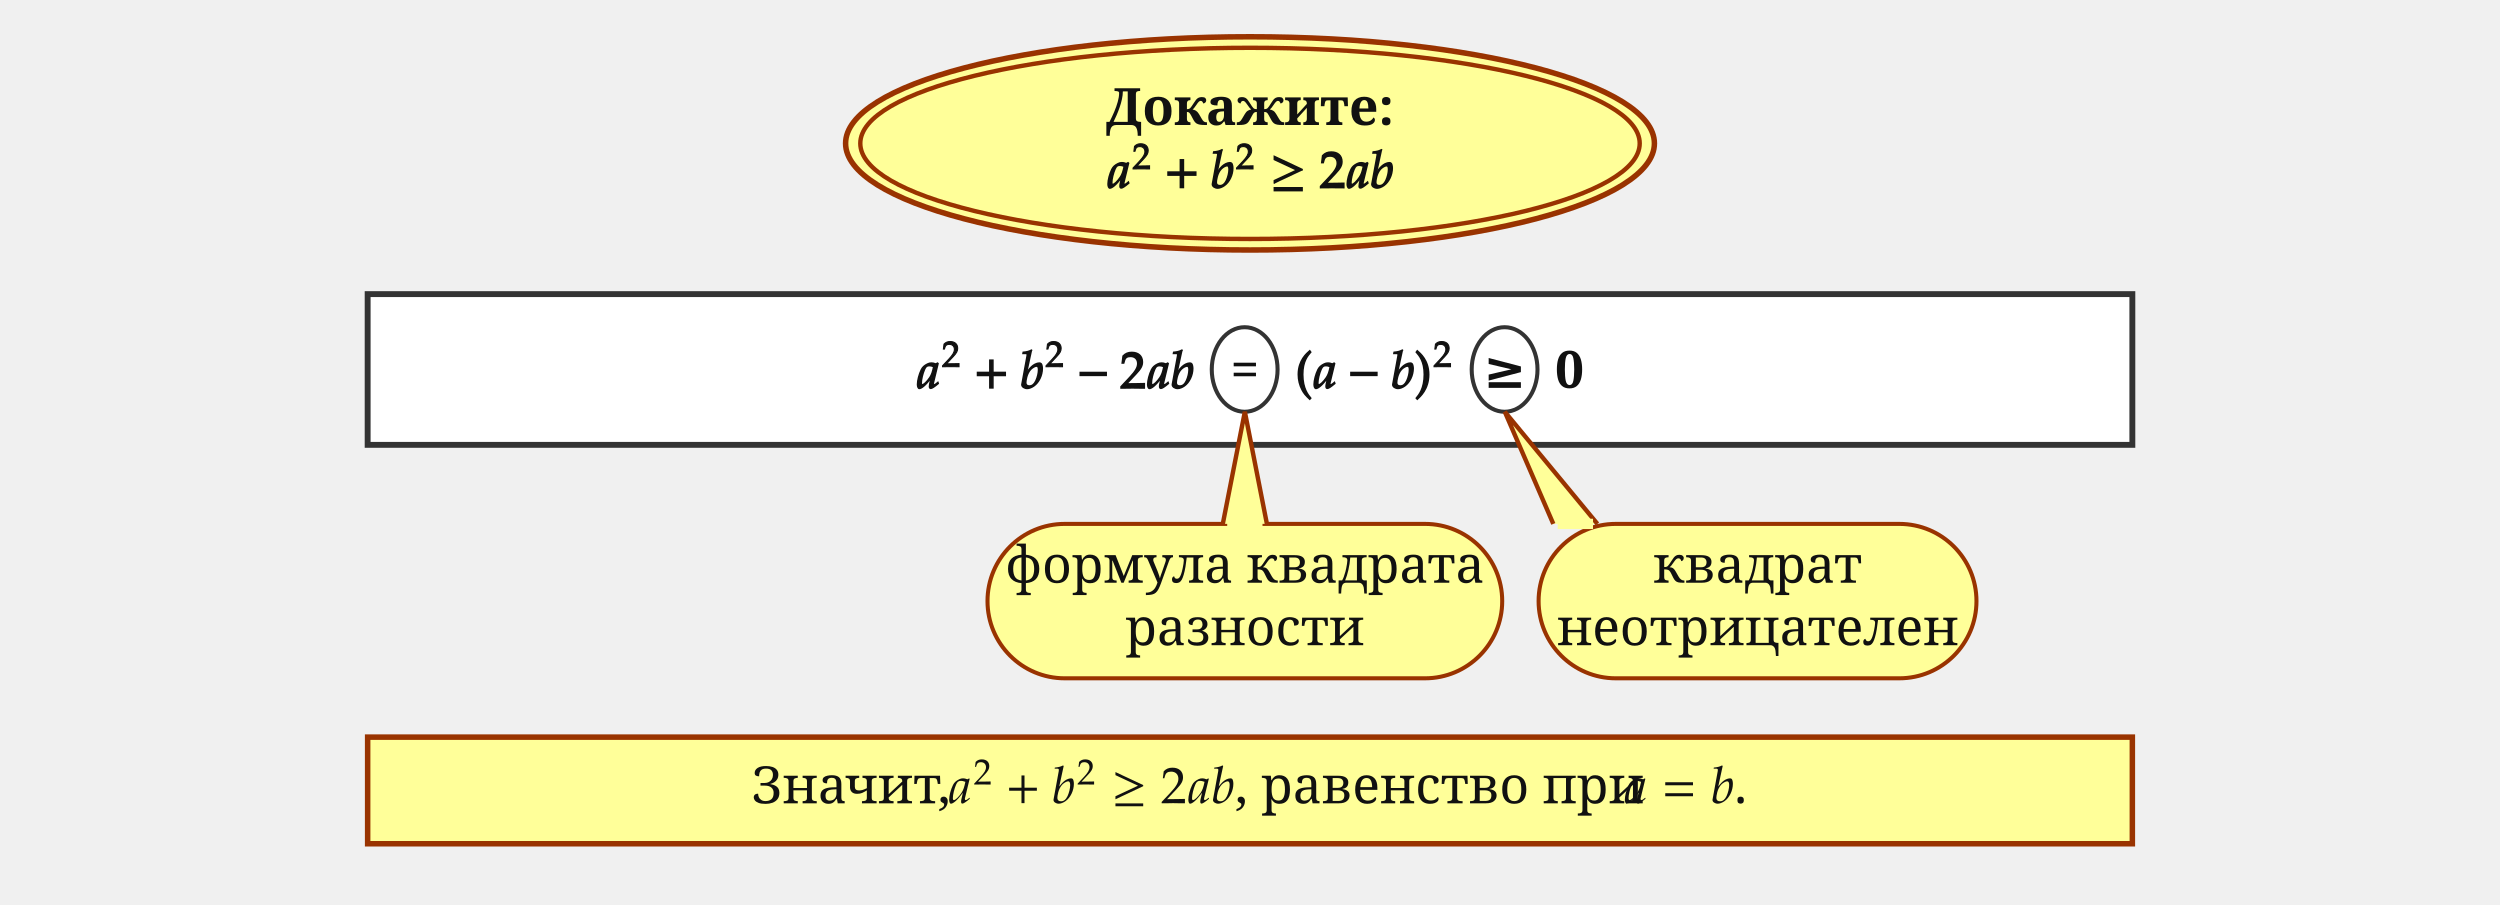
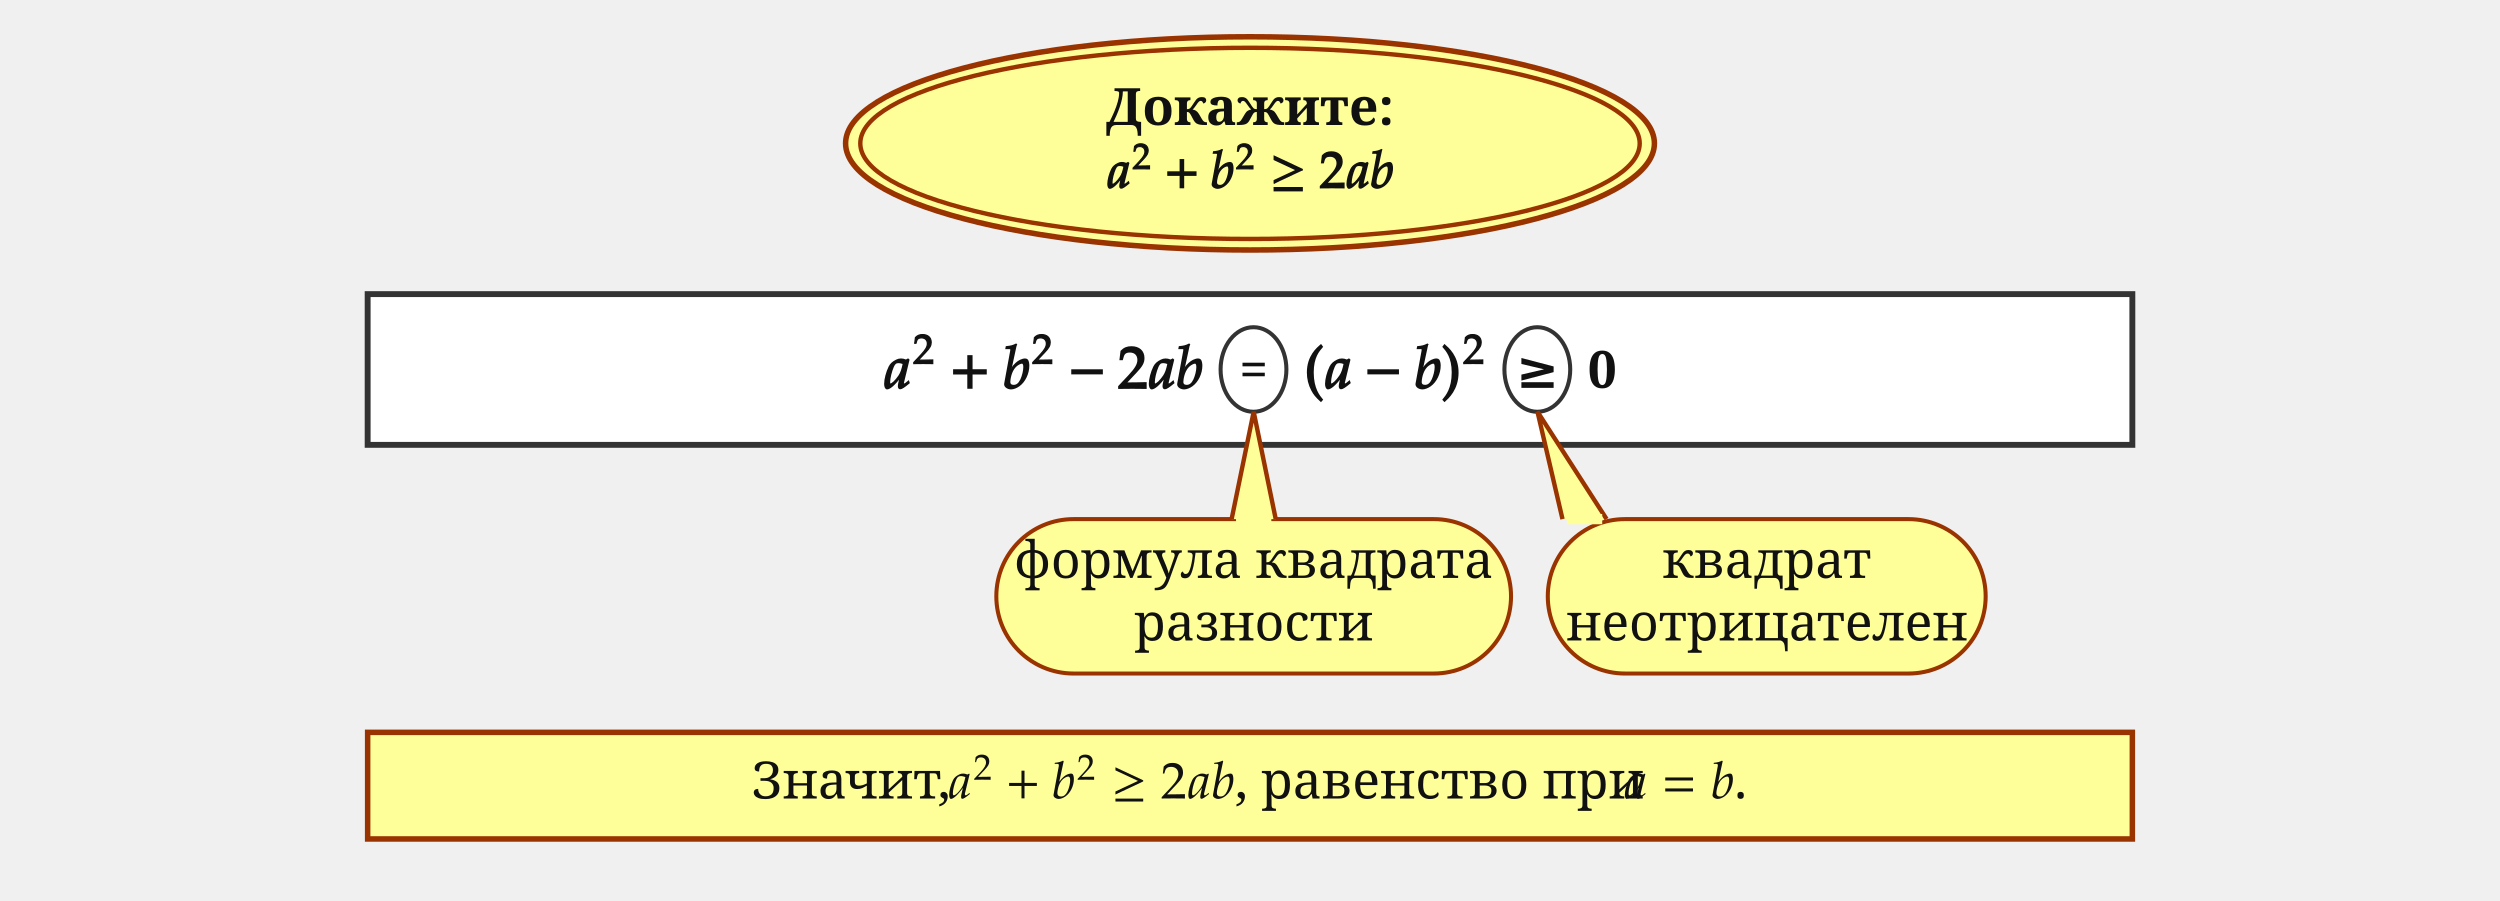
- <svg xmlns="http://www.w3.org/2000/svg" width="680" height="246" viewBox="0 0 680 246" font-family="PT Serif, serif">
+ <svg xmlns="http://www.w3.org/2000/svg" width="680" height="245" viewBox="0 0 680 245" font-family="PT Serif, serif">
  <g transform="translate(0.0,0.0)">
    <ellipse cx="340.0" cy="39.0" rx="110.0" ry="29.0" fill="#FFFF99" stroke="#993300" stroke-width="1.5" />
    <ellipse cx="340.0" cy="39.0" rx="106.0" ry="26.0" fill="none" stroke="#993300" stroke-width="1.2" />
    <text x="340.0" y="34.0" font-size="14" text-anchor="middle" font-weight="bold" fill="#111">Докажите:</text>
    <svg x="300.90" y="39.10" width="78.20" height="12.76" viewBox="0 -850.2 5585.7 911.2" overflow="visible" color="#111">
      <g stroke="currentColor" fill="currentColor" stroke-width="30" transform="scale(1,-1)">
        <path d="M302 204L273 77C269 60 267 42 267 26C267 4 276-9 291-9C314-9 355 17 437 85L430 106C406 86 377 59 355 59C346 59 340 68 340 82C340 87 340 90 341 93L433 472L423 481L390 463C349 478 332 482 305 482C277 482 257 477 230 464C168 433 135 403 110 354C66 265 35 145 35 67C35 23 50-11 69-11C106-11 186 41 302 204M350 414C328 305 309 253 275 201C218 117 157 59 125 59C113 59 107 72 107 99C107 163 135 280 170 360C194 415 217 433 265 433C288 433 306 429 350 414Z" />
        <g transform="translate(510,363) scale(0.707)">
          <path d="M16 23L16-3C203-3 203 0 239 0C275 0 275-3 468-3L468 82C353 77 307 81 122 77L304 270C401 373 431 428 431 503C431 618 353 689 226 689C154 689 105 669 56 619L39 483L68 483L81 529C97 587 133 612 200 612C286 612 341 558 341 473C341 398 299 324 186 204Z" />
        </g>
        <g transform="translate(1135.1,0)">
          <path d="M604 241L604 300L364 300L364 538L305 538L305 300L65 300L65 241L305 241L305 0L364 0L364 241Z" />
        </g>
        <g transform="translate(2025.3,0)">
          <path d="M235 722L223 733C171 707 135 698 63 691L59 670L107 670C131 670 141 663 141 646C141 639 140 628 139 622L38 71C37 68 37 64 37 61C37 22 85-11 140-11C177-11 228 8 271 39C367 107 433 244 433 376C433 414 424 453 412 468C405 477 392 482 377 482C353 482 323 474 295 460C244 433 211 403 149 324M322 424C348 424 361 401 361 352C361 288 340 202 310 137C277 68 237 36 183 36C137 36 112 59 112 101C112 135 127 276 208 361C241 395 293 424 322 424Z" />
          <g transform="translate(495,363) scale(0.707)">
            <path d="M16 23L16-3C203-3 203 0 239 0C275 0 275-3 468-3L468 82C353 77 307 81 122 77L304 270C401 373 431 428 431 503C431 618 353 689 226 689C154 689 105 669 56 619L39 483L68 483L81 529C97 587 133 612 200 612C286 612 341 558 341 473C341 398 299 324 186 204Z" />
          </g>
        </g>
        <g transform="translate(3200.9,0)">
          <path d="M604 329L604 351L65 604L65 544L503 339L65 134L65 75M604-61L604-5L65-5L65-61Z" />
        </g>
        <g transform="translate(4147.7,0)">
          <path d="M16 23L16-3C203-3 203 0 239 0C275 0 275-3 468-3L468 82C353 77 307 81 122 77L304 270C401 373 431 428 431 503C431 618 353 689 226 689C154 689 105 669 56 619L39 483L68 483L81 529C97 587 133 612 200 612C286 612 341 558 341 473C341 398 299 324 186 204Z" />
        </g>
        <g transform="translate(4646.7,0)">
          <path d="M302 204L273 77C269 60 267 42 267 26C267 4 276-9 291-9C314-9 355 17 437 85L430 106C406 86 377 59 355 59C346 59 340 68 340 82C340 87 340 90 341 93L433 472L423 481L390 463C349 478 332 482 305 482C277 482 257 477 230 464C168 433 135 403 110 354C66 265 35 145 35 67C35 23 50-11 69-11C106-11 186 41 302 204M350 414C328 305 309 253 275 201C218 117 157 59 125 59C113 59 107 72 107 99C107 163 135 280 170 360C194 415 217 433 265 433C288 433 306 429 350 414Z" />
        </g>
        <g transform="translate(5123.7,0)">
          <path d="M235 722L223 733C171 707 135 698 63 691L59 670L107 670C131 670 141 663 141 646C141 639 140 628 139 622L38 71C37 68 37 64 37 61C37 22 85-11 140-11C177-11 228 8 271 39C367 107 433 244 433 376C433 414 424 453 412 468C405 477 392 482 377 482C353 482 323 474 295 460C244 433 211 403 149 324M322 424C348 424 361 401 361 352C361 288 340 202 310 137C277 68 237 36 183 36C137 36 112 59 112 101C112 135 127 276 208 361C241 395 293 424 322 424Z" />
        </g>
      </g>
    </svg>
    <g transform="translate(10.0,80.0)">
      <rect x="90.0" y="0.0" width="480.0" height="41.0" rx="0" fill="#FFFFFF" stroke="#333333" stroke-width="1.6" />
-       <svg x="239.08" y="12.90" width="75.75" height="12.76" viewBox="0 -900.2 5410.6 911.2" overflow="visible" color="#111">
+       <svg x="230.16" y="11.01" width="87.11" height="14.67" viewBox="0 -900.2 5410.6 911.2" overflow="visible" color="#111">
        <g stroke="currentColor" fill="currentColor" stroke-width="30" transform="scale(1,-1)">
          <path d="M302 204L273 77C269 60 267 42 267 26C267 4 276-9 291-9C314-9 355 17 437 85L430 106C406 86 377 59 355 59C346 59 340 68 340 82C340 87 340 90 341 93L433 472L423 481L390 463C349 478 332 482 305 482C277 482 257 477 230 464C168 433 135 403 110 354C66 265 35 145 35 67C35 23 50-11 69-11C106-11 186 41 302 204M350 414C328 305 309 253 275 201C218 117 157 59 125 59C113 59 107 72 107 99C107 163 135 280 170 360C194 415 217 433 265 433C288 433 306 429 350 414Z" />
          <g transform="translate(510,413) scale(0.707)">
            <path d="M16 23L16-3C203-3 203 0 239 0C275 0 275-3 468-3L468 82C353 77 307 81 122 77L304 270C401 373 431 428 431 503C431 618 353 689 226 689C154 689 105 669 56 619L39 483L68 483L81 529C97 587 133 612 200 612C286 612 341 558 341 473C341 398 299 324 186 204Z" />
          </g>
          <g transform="translate(1135.1,0)">
            <path d="M604 241L604 300L364 300L364 538L305 538L305 300L65 300L65 241L305 241L305 0L364 0L364 241Z" />
          </g>
          <g transform="translate(2025.3,0)">
            <path d="M235 722L223 733C171 707 135 698 63 691L59 670L107 670C131 670 141 663 141 646C141 639 140 628 139 622L38 71C37 68 37 64 37 61C37 22 85-11 140-11C177-11 228 8 271 39C367 107 433 244 433 376C433 414 424 453 412 468C405 477 392 482 377 482C353 482 323 474 295 460C244 433 211 403 149 324M322 424C348 424 361 401 361 352C361 288 340 202 310 137C277 68 237 36 183 36C137 36 112 59 112 101C112 135 127 276 208 361C241 395 293 424 322 424Z" />
            <g transform="translate(495,413) scale(0.707)">
              <path d="M16 23L16-3C203-3 203 0 239 0C275 0 275-3 468-3L468 82C353 77 307 81 122 77L304 270C401 373 431 428 431 503C431 618 353 689 226 689C154 689 105 669 56 619L39 483L68 483L81 529C97 587 133 612 200 612C286 612 341 558 341 473C341 398 299 324 186 204Z" />
            </g>
          </g>
          <g transform="translate(3145.4,0)">
            <path d="M555 243L555 299L51 299L51 243Z" />
          </g>
          <g transform="translate(3972.6,0)">
            <path d="M16 23L16-3C203-3 203 0 239 0C275 0 275-3 468-3L468 82C353 77 307 81 122 77L304 270C401 373 431 428 431 503C431 618 353 689 226 689C154 689 105 669 56 619L39 483L68 483L81 529C97 587 133 612 200 612C286 612 341 558 341 473C341 398 299 324 186 204Z" />
          </g>
          <g transform="translate(4471.6,0)">
            <path d="M302 204L273 77C269 60 267 42 267 26C267 4 276-9 291-9C314-9 355 17 437 85L430 106C406 86 377 59 355 59C346 59 340 68 340 82C340 87 340 90 341 93L433 472L423 481L390 463C349 478 332 482 305 482C277 482 257 477 230 464C168 433 135 403 110 354C66 265 35 145 35 67C35 23 50-11 69-11C106-11 186 41 302 204M350 414C328 305 309 253 275 201C218 117 157 59 125 59C113 59 107 72 107 99C107 163 135 280 170 360C194 415 217 433 265 433C288 433 306 429 350 414Z" />
          </g>
          <g transform="translate(4948.6,0)">
            <path d="M235 722L223 733C171 707 135 698 63 691L59 670L107 670C131 670 141 663 141 646C141 639 140 628 139 622L38 71C37 68 37 64 37 61C37 22 85-11 140-11C177-11 228 8 271 39C367 107 433 244 433 376C433 414 424 453 412 468C405 477 392 482 377 482C353 482 323 474 295 460C244 433 211 403 149 324M322 424C348 424 361 401 361 352C361 288 340 202 310 137C277 68 237 36 183 36C137 36 112 59 112 101C112 135 127 276 208 361C241 395 293 424 322 424Z" />
          </g>
        </g>
      </svg>
-       <text x="314.8" y="25.5" font-size="14" text-anchor="start" font-weight="bold" fill="#111"> </text>
-       <rect x="319.6" y="9.0" width="17.9" height="23.0" rx="11.5" fill="#fff" stroke="#333333" stroke-width="1.1" />
-       <text x="328.6" y="25.5" font-size="14" text-anchor="middle" font-weight="bold" fill="#111">=</text>
-       <text x="338.5" y="25.5" font-size="14" text-anchor="start" font-weight="bold" fill="#111"> </text>
-       <svg x="342.30" y="12.90" width="43.24" height="15.69" viewBox="0 -900.2 3088.3 1120.7" overflow="visible" color="#111">
+       <text x="317.3" y="25.5" font-size="14" text-anchor="start" font-weight="bold" fill="#111"> </text>
+       <rect x="322.0" y="9.0" width="17.9" height="23.0" rx="11.5" fill="#fff" stroke="#333333" stroke-width="1.1" />
+       <text x="331.0" y="25.5" font-size="14" text-anchor="middle" font-weight="bold" fill="#111">=</text>
+       <text x="341.0" y="25.5" font-size="14" text-anchor="start" font-weight="bold" fill="#111"> </text>
+       <svg x="344.74" y="11.01" width="49.72" height="18.04" viewBox="0 -900.2 3088.3 1120.7" overflow="visible" color="#111">
        <g stroke="currentColor" fill="currentColor" stroke-width="30" transform="scale(1,-1)">
          <g transform="translate(0 -5.5)">
            <path d="M146 266C146 526 243 632 301 700L282 726C225 675 60 542 60 266C60 159 85 58 133-32C168-99 200-138 282-215L301-194C255-137 146-15 146 266Z" />
          </g>
          <g transform="translate(332,0)">
            <path d="M302 204L273 77C269 60 267 42 267 26C267 4 276-9 291-9C314-9 355 17 437 85L430 106C406 86 377 59 355 59C346 59 340 68 340 82C340 87 340 90 341 93L433 472L423 481L390 463C349 478 332 482 305 482C277 482 257 477 230 464C168 433 135 403 110 354C66 265 35 145 35 67C35 23 50-11 69-11C106-11 186 41 302 204M350 414C328 305 309 253 275 201C218 117 157 59 125 59C113 59 107 72 107 99C107 163 135 280 170 360C194 415 217 433 265 433C288 433 306 429 350 414Z" />
          </g>
          <g transform="translate(1031.2,0)">
            <path d="M555 243L555 299L51 299L51 243Z" />
          </g>
          <g transform="translate(1858.4,0)">
            <path d="M235 722L223 733C171 707 135 698 63 691L59 670L107 670C131 670 141 663 141 646C141 639 140 628 139 622L38 71C37 68 37 64 37 61C37 22 85-11 140-11C177-11 228 8 271 39C367 107 433 244 433 376C433 414 424 453 412 468C405 477 392 482 377 482C353 482 323 474 295 460C244 433 211 403 149 324M322 424C348 424 361 401 361 352C361 288 340 202 310 137C277 68 237 36 183 36C137 36 112 59 112 101C112 135 127 276 208 361C241 395 293 424 322 424Z" />
          </g>
          <g transform="translate(2320.4,0)">
            <g transform="translate(0 -5.5)">
              <path d="M51 726L32 700C87 636 187 526 187 266C187-10 83-131 32-194L51-215C104-165 273-23 273 265C273 542 108 675 51 726Z" />
            </g>
            <g transform="translate(365,413) scale(0.707)">
              <path d="M16 23L16-3C203-3 203 0 239 0C275 0 275-3 468-3L468 82C353 77 307 81 122 77L304 270C401 373 431 428 431 503C431 618 353 689 226 689C154 689 105 669 56 619L39 483L68 483L81 529C97 587 133 612 200 612C286 612 341 558 341 473C341 398 299 324 186 204Z" />
            </g>
          </g>
        </g>
      </svg>
-       <text x="385.5" y="25.5" font-size="14" text-anchor="start" font-weight="bold" fill="#111"> </text>
-       <rect x="390.3" y="9.0" width="17.9" height="23.0" rx="11.5" fill="#fff" stroke="#333333" stroke-width="1.1" />
-       <text x="399.3" y="25.5" font-size="14" text-anchor="middle" font-weight="bold" fill="#111">≥</text>
-       <text x="409.2" y="25.5" font-size="14" text-anchor="start" font-weight="bold" fill="#111"> </text>
-       <text x="413.0" y="25.5" font-size="14" text-anchor="start" font-weight="bold" fill="#111">0</text>
-       <rect x="258.6" y="62.5" width="140.0" height="42.0" rx="21" fill="#FFFF99" stroke="#993300" stroke-width="1.1" />
+       <text x="394.5" y="25.5" font-size="14" text-anchor="start" font-weight="bold" fill="#111"> </text>
+       <rect x="399.2" y="9.0" width="17.9" height="23.0" rx="11.5" fill="#fff" stroke="#333333" stroke-width="1.1" />
+       <text x="408.2" y="25.5" font-size="14" text-anchor="middle" font-weight="bold" fill="#111">≥</text>
+       <text x="418.2" y="25.5" font-size="14" text-anchor="start" font-weight="bold" fill="#111"> </text>
+       <text x="421.9" y="25.5" font-size="14" text-anchor="start" font-weight="bold" fill="#111">0</text>
+       <rect x="261.0" y="61.2" width="140.0" height="42.0" rx="21" fill="#FFFF99" stroke="#993300" stroke-width="1.1" />
      <g data-k="tail">
-         <path d="M322.6,62.5L328.6,32.0L334.6,62.5" fill="#FFFF99" stroke="#993300" stroke-width="1.2" />
-         <line x1="323.8" y1="62.5" x2="333.4" y2="62.5" stroke="#FFFF99" stroke-width="2.8" />
+         <path d="M325.0,61.2L331.0,32.0L337.0,61.2" fill="#FFFF99" stroke="#993300" stroke-width="1.2" />
+         <line x1="326.2" y1="61.2" x2="335.8" y2="61.2" stroke="#FFFF99" stroke-width="2.8" />
      </g>
-       <text x="328.6" y="78.5" font-size="14" text-anchor="middle" fill="#111">формула квадрата</text>
-       <text x="328.6" y="95.5" font-size="14" text-anchor="middle" fill="#111">разности</text>
-       <rect x="408.5" y="62.5" width="119.1" height="42.0" rx="21" fill="#FFFF99" stroke="#993300" stroke-width="1.1" />
+       <text x="331.0" y="77.2" font-size="14" text-anchor="middle" fill="#111">формула квадрата</text>
+       <text x="331.0" y="94.2" font-size="14" text-anchor="middle" fill="#111">разности</text>
+       <rect x="411.0" y="61.2" width="119.1" height="42.0" rx="21" fill="#FFFF99" stroke="#993300" stroke-width="1.1" />
      <g data-k="tail">
-         <path d="M412.5,62.5L399.3,32.0L424.5,62.5" fill="#FFFF99" stroke="#993300" stroke-width="1.2" />
-         <line x1="413.7" y1="62.5" x2="423.3" y2="62.5" stroke="#FFFF99" stroke-width="2.8" />
+         <path d="M415.0,61.2L408.2,32.0L427.0,61.2" fill="#FFFF99" stroke="#993300" stroke-width="1.2" />
+         <line x1="416.2" y1="61.2" x2="425.8" y2="61.2" stroke="#FFFF99" stroke-width="2.8" />
      </g>
-       <text x="468.1" y="78.5" font-size="14" text-anchor="middle" fill="#111">квадрат</text>
-       <text x="468.1" y="95.5" font-size="14" text-anchor="middle" fill="#111">неотрицателен</text>
+       <text x="470.6" y="77.2" font-size="14" text-anchor="middle" fill="#111">квадрат</text>
+       <text x="470.6" y="94.2" font-size="14" text-anchor="middle" fill="#111">неотрицателен</text>
    </g>
-     <rect x="100.0" y="200.5" width="480.0" height="29.0" rx="0" fill="#FFFF99" stroke="#993300" stroke-width="1.5" />
-     <text x="204.4" y="218.5" font-size="14" text-anchor="start" fill="#111">Значит,</text>
-     <svg x="257.68" y="206.55" width="78.20" height="12.76" viewBox="0 -850.2 5585.7 911.2" overflow="visible" color="#111">
+     <rect x="100.0" y="199.2" width="480.0" height="29.0" rx="0" fill="#FFFF99" stroke="#993300" stroke-width="1.5" />
+     <text x="204.4" y="217.2" font-size="14" text-anchor="start" fill="#111">Значит,</text>
+     <svg x="257.68" y="205.25" width="78.20" height="12.76" viewBox="0 -850.2 5585.7 911.2" overflow="visible" color="#111">
      <g stroke="currentColor" fill="currentColor" stroke-width="0" transform="scale(1,-1)">
        <path d="M302 204L273 77C269 60 267 42 267 26C267 4 276-9 291-9C314-9 355 17 437 85L430 106C406 86 377 59 355 59C346 59 340 68 340 82C340 87 340 90 341 93L433 472L423 481L390 463C349 478 332 482 305 482C277 482 257 477 230 464C168 433 135 403 110 354C66 265 35 145 35 67C35 23 50-11 69-11C106-11 186 41 302 204M350 414C328 305 309 253 275 201C218 117 157 59 125 59C113 59 107 72 107 99C107 163 135 280 170 360C194 415 217 433 265 433C288 433 306 429 350 414Z" />
        <g transform="translate(510,363) scale(0.707)">
          <path d="M16 23L16-3C203-3 203 0 239 0C275 0 275-3 468-3L468 82C353 77 307 81 122 77L304 270C401 373 431 428 431 503C431 618 353 689 226 689C154 689 105 669 56 619L39 483L68 483L81 529C97 587 133 612 200 612C286 612 341 558 341 473C341 398 299 324 186 204Z" />
        </g>
        <g transform="translate(1135.1,0)">
          <path d="M604 241L604 300L364 300L364 538L305 538L305 300L65 300L65 241L305 241L305 0L364 0L364 241Z" />
        </g>
        <g transform="translate(2025.3,0)">
          <path d="M235 722L223 733C171 707 135 698 63 691L59 670L107 670C131 670 141 663 141 646C141 639 140 628 139 622L38 71C37 68 37 64 37 61C37 22 85-11 140-11C177-11 228 8 271 39C367 107 433 244 433 376C433 414 424 453 412 468C405 477 392 482 377 482C353 482 323 474 295 460C244 433 211 403 149 324M322 424C348 424 361 401 361 352C361 288 340 202 310 137C277 68 237 36 183 36C137 36 112 59 112 101C112 135 127 276 208 361C241 395 293 424 322 424Z" />
          <g transform="translate(495,363) scale(0.707)">
            <path d="M16 23L16-3C203-3 203 0 239 0C275 0 275-3 468-3L468 82C353 77 307 81 122 77L304 270C401 373 431 428 431 503C431 618 353 689 226 689C154 689 105 669 56 619L39 483L68 483L81 529C97 587 133 612 200 612C286 612 341 558 341 473C341 398 299 324 186 204Z" />
          </g>
        </g>
        <g transform="translate(3200.9,0)">
          <path d="M604 329L604 351L65 604L65 544L503 339L65 134L65 75M604-61L604-5L65-5L65-61Z" />
        </g>
        <g transform="translate(4147.7,0)">
          <path d="M16 23L16-3C203-3 203 0 239 0C275 0 275-3 468-3L468 82C353 77 307 81 122 77L304 270C401 373 431 428 431 503C431 618 353 689 226 689C154 689 105 669 56 619L39 483L68 483L81 529C97 587 133 612 200 612C286 612 341 558 341 473C341 398 299 324 186 204Z" />
        </g>
        <g transform="translate(4646.7,0)">
          <path d="M302 204L273 77C269 60 267 42 267 26C267 4 276-9 291-9C314-9 355 17 437 85L430 106C406 86 377 59 355 59C346 59 340 68 340 82C340 87 340 90 341 93L433 472L423 481L390 463C349 478 332 482 305 482C277 482 257 477 230 464C168 433 135 403 110 354C66 265 35 145 35 67C35 23 50-11 69-11C106-11 186 41 302 204M350 414C328 305 309 253 275 201C218 117 157 59 125 59C113 59 107 72 107 99C107 163 135 280 170 360C194 415 217 433 265 433C288 433 306 429 350 414Z" />
        </g>
        <g transform="translate(5123.7,0)">
          <path d="M235 722L223 733C171 707 135 698 63 691L59 670L107 670C131 670 141 663 141 646C141 639 140 628 139 622L38 71C37 68 37 64 37 61C37 22 85-11 140-11C177-11 228 8 271 39C367 107 433 244 433 376C433 414 424 453 412 468C405 477 392 482 377 482C353 482 323 474 295 460C244 433 211 403 149 324M322 424C348 424 361 401 361 352C361 288 340 202 310 137C277 68 237 36 183 36C137 36 112 59 112 101C112 135 127 276 208 361C241 395 293 424 322 424Z" />
        </g>
      </g>
    </svg>
-     <text x="335.9" y="218.5" font-size="14" text-anchor="start" fill="#111">, равенство при</text>
-     <svg x="441.47" y="208.19" width="30.28" height="10.42" viewBox="0 -733 2162.6 744" overflow="visible" color="#111">
+     <text x="335.9" y="217.2" font-size="14" text-anchor="start" fill="#111">, равенство при</text>
+     <svg x="441.47" y="206.89" width="30.28" height="10.42" viewBox="0 -733 2162.6 744" overflow="visible" color="#111">
      <g stroke="currentColor" fill="currentColor" stroke-width="0" transform="scale(1,-1)">
        <path d="M302 204L273 77C269 60 267 42 267 26C267 4 276-9 291-9C314-9 355 17 437 85L430 106C406 86 377 59 355 59C346 59 340 68 340 82C340 87 340 90 341 93L433 472L423 481L390 463C349 478 332 482 305 482C277 482 257 477 230 464C168 433 135 403 110 354C66 265 35 145 35 67C35 23 50-11 69-11C106-11 186 41 302 204M350 414C328 305 309 253 275 201C218 117 157 59 125 59C113 59 107 72 107 99C107 163 135 280 170 360C194 415 217 433 265 433C288 433 306 429 350 414Z" />
        <g transform="translate(754.8,0)">
          <path d="M604 347L604 406L65 406L65 347M604 134L604 193L65 193L65 134Z" />
        </g>
        <g transform="translate(1700.6,0)">
          <path d="M235 722L223 733C171 707 135 698 63 691L59 670L107 670C131 670 141 663 141 646C141 639 140 628 139 622L38 71C37 68 37 64 37 61C37 22 85-11 140-11C177-11 228 8 271 39C367 107 433 244 433 376C433 414 424 453 412 468C405 477 392 482 377 482C353 482 323 474 295 460C244 433 211 403 149 324M322 424C348 424 361 401 361 352C361 288 340 202 310 137C277 68 237 36 183 36C137 36 112 59 112 101C112 135 127 276 208 361C241 395 293 424 322 424Z" />
        </g>
      </g>
    </svg>
-     <text x="471.7" y="218.5" font-size="14" text-anchor="start" fill="#111">.</text>
+     <text x="471.7" y="217.2" font-size="14" text-anchor="start" fill="#111">.</text>
  </g>
</svg>
